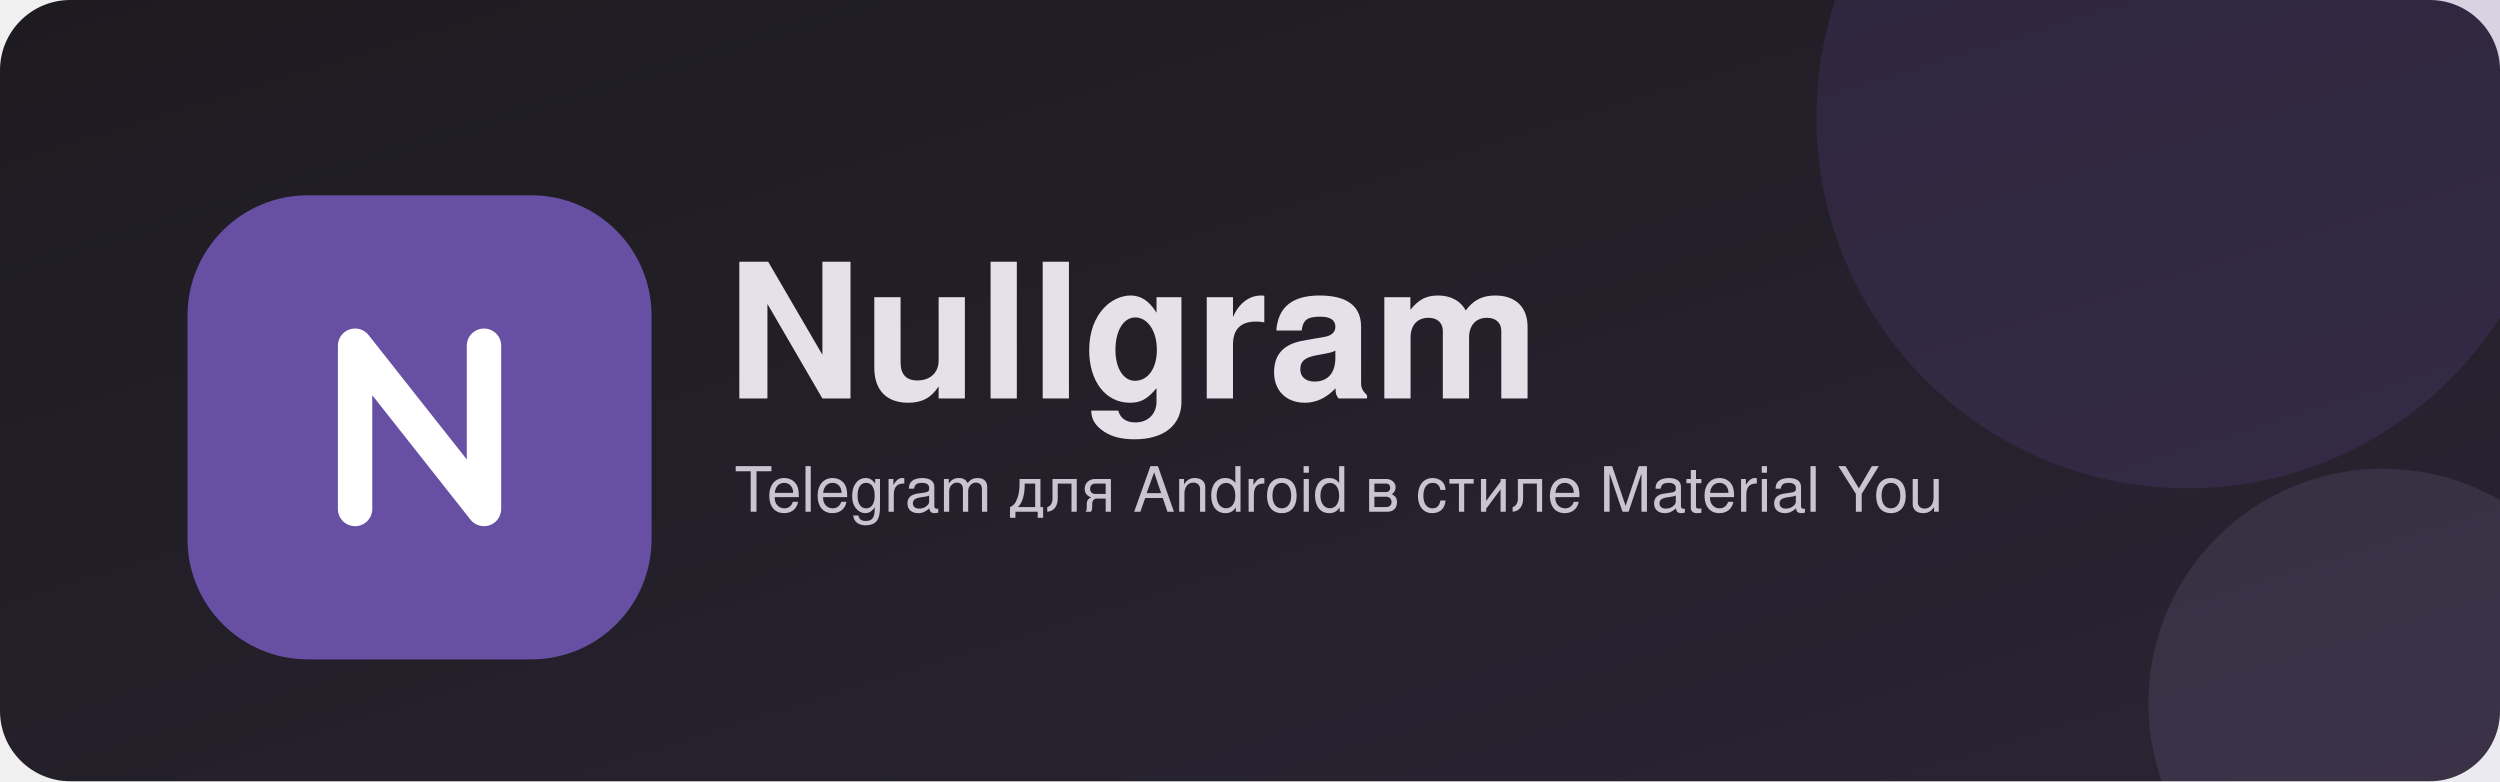
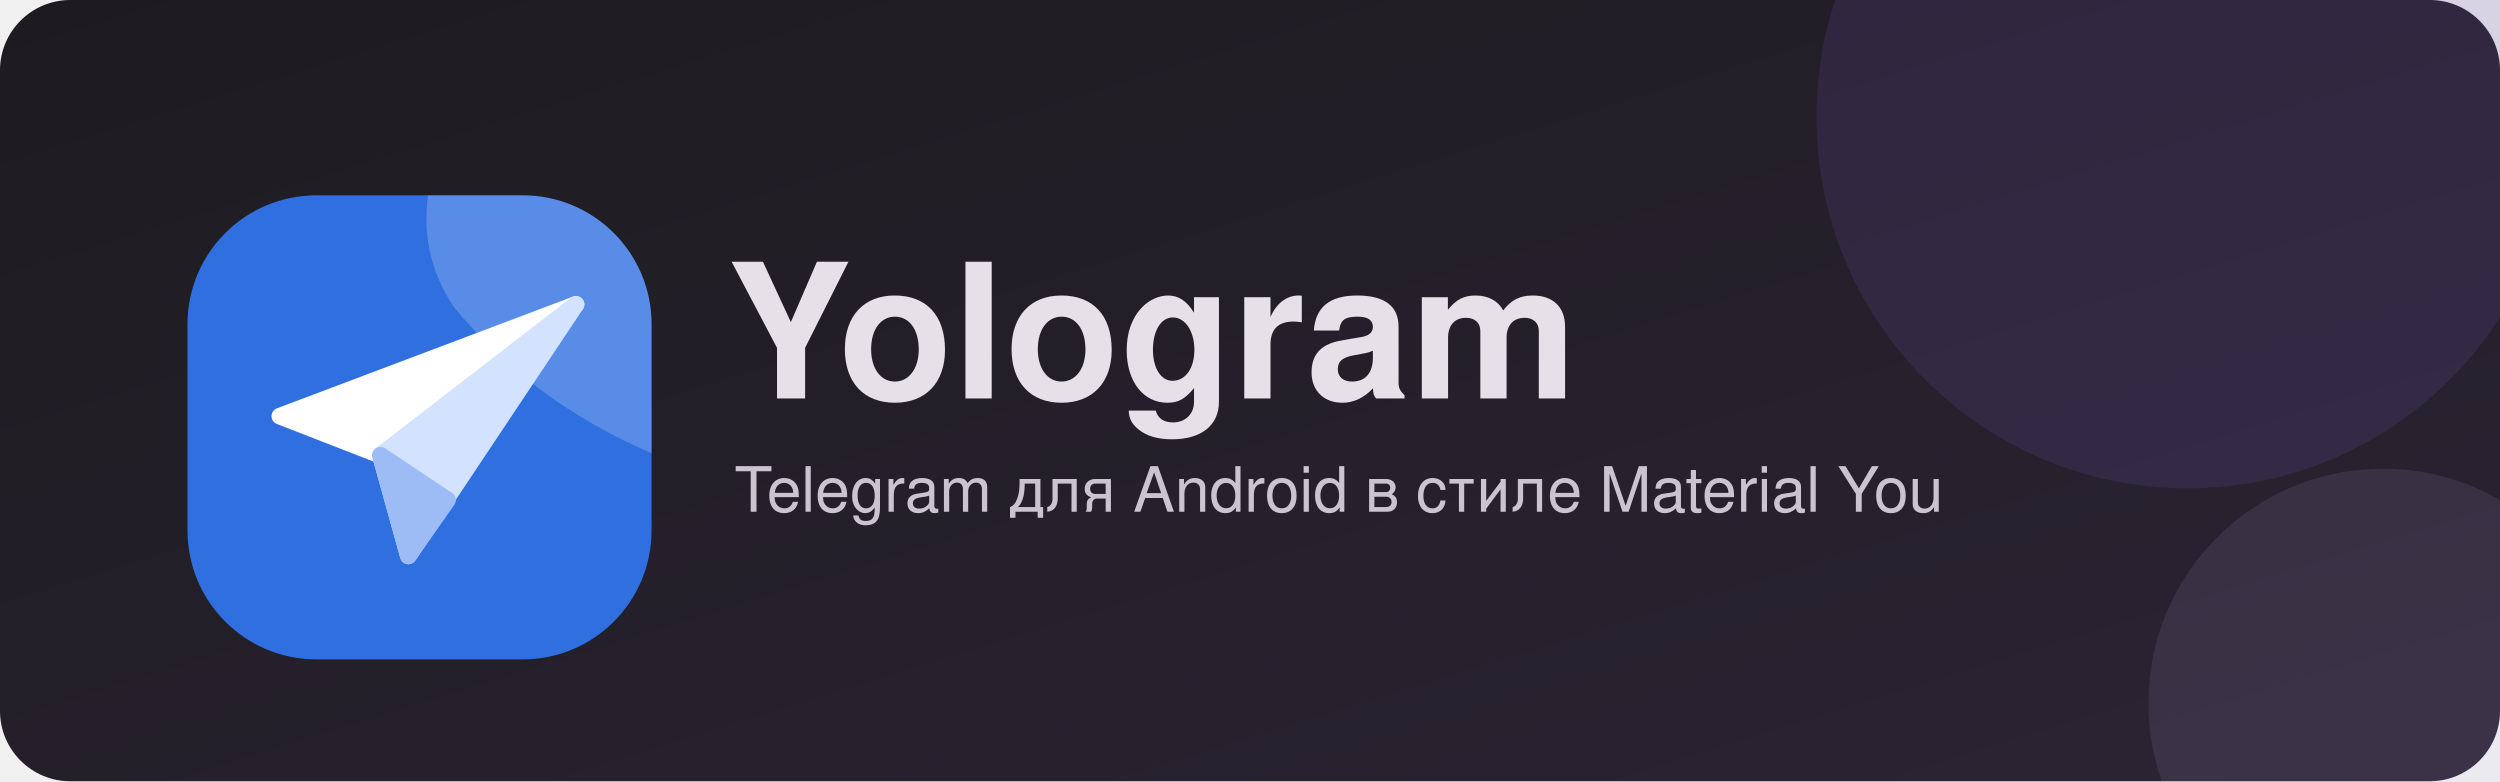
<svg xmlns="http://www.w3.org/2000/svg" width="1280" height="400" viewBox="0 0 1280 400">
  <defs>
    <linearGradient id="bg" x1="0" y1="0" x2="1" y2="1">
      <stop offset="0" stop-color="#1D1B20" />
      <stop offset="1" stop-color="#2B2434" />
    </linearGradient>
  </defs>
  <rect width="1280" height="400" rx="36" fill="url(#bg)" />
  <circle cx="1120" cy="60" r="190" fill="#6750A4" opacity=".18" />
  <circle cx="1220" cy="360" r="120" fill="#D0BCFF" opacity=".10" />
  <g transform="translate(96,100) scale(2.2)">
-     <rect width="108" height="108" rx="28" fill="#6750A4" />
-     <path d="M39,73 L39,35 L69,73 L69,35" fill="none" stroke="#fff" stroke-width="8" stroke-linecap="round" stroke-linejoin="round" />
+     <defs>
+       <clipPath id="cb">
+         <rect width="108" height="108" rx="30" />
+       </clipPath>
+     </defs>
+     <g clip-path="url(#cb)">
+       <path fill="#2F6FE0" d="M0,0h108v108h-108z" />
+       <path fill="#fff" fill-opacity=".2" d="M108,0 L108,60 Q80,48 62,26 Q54,14 56,0 Z" />
+       <g transform="translate(54 54) scale(1.3) translate(-54 -54)" stroke-width="3" stroke-linejoin="round">
+         <path fill="#fff" stroke="#fff" d="M82,32 L29,52 L47,59 Z" />
+         <path fill="#D3E2FF" stroke="#D3E2FF" d="M82,32 L47,59 L52,77 Z" />
+         <path fill="#9DBBF5" stroke="#9DBBF5" d="M52,77 L59,67 L47,59 Z" />
+       </g>
+     </g>
  </g>
-   <text x="372" y="204" font-family="Helvetica, Arial, sans-serif" font-size="96" font-weight="700" fill="#E6E0E9">Nullgram</text>
+   <text x="372" y="204" font-family="Helvetica, Arial, sans-serif" font-size="96" font-weight="700" fill="#E6E0E9">Yologram</text>
  <text x="376" y="262" font-family="Helvetica, Arial, sans-serif" font-size="32" fill="#CAC4D0">Telegram для Android в стиле Material You</text>
</svg>
